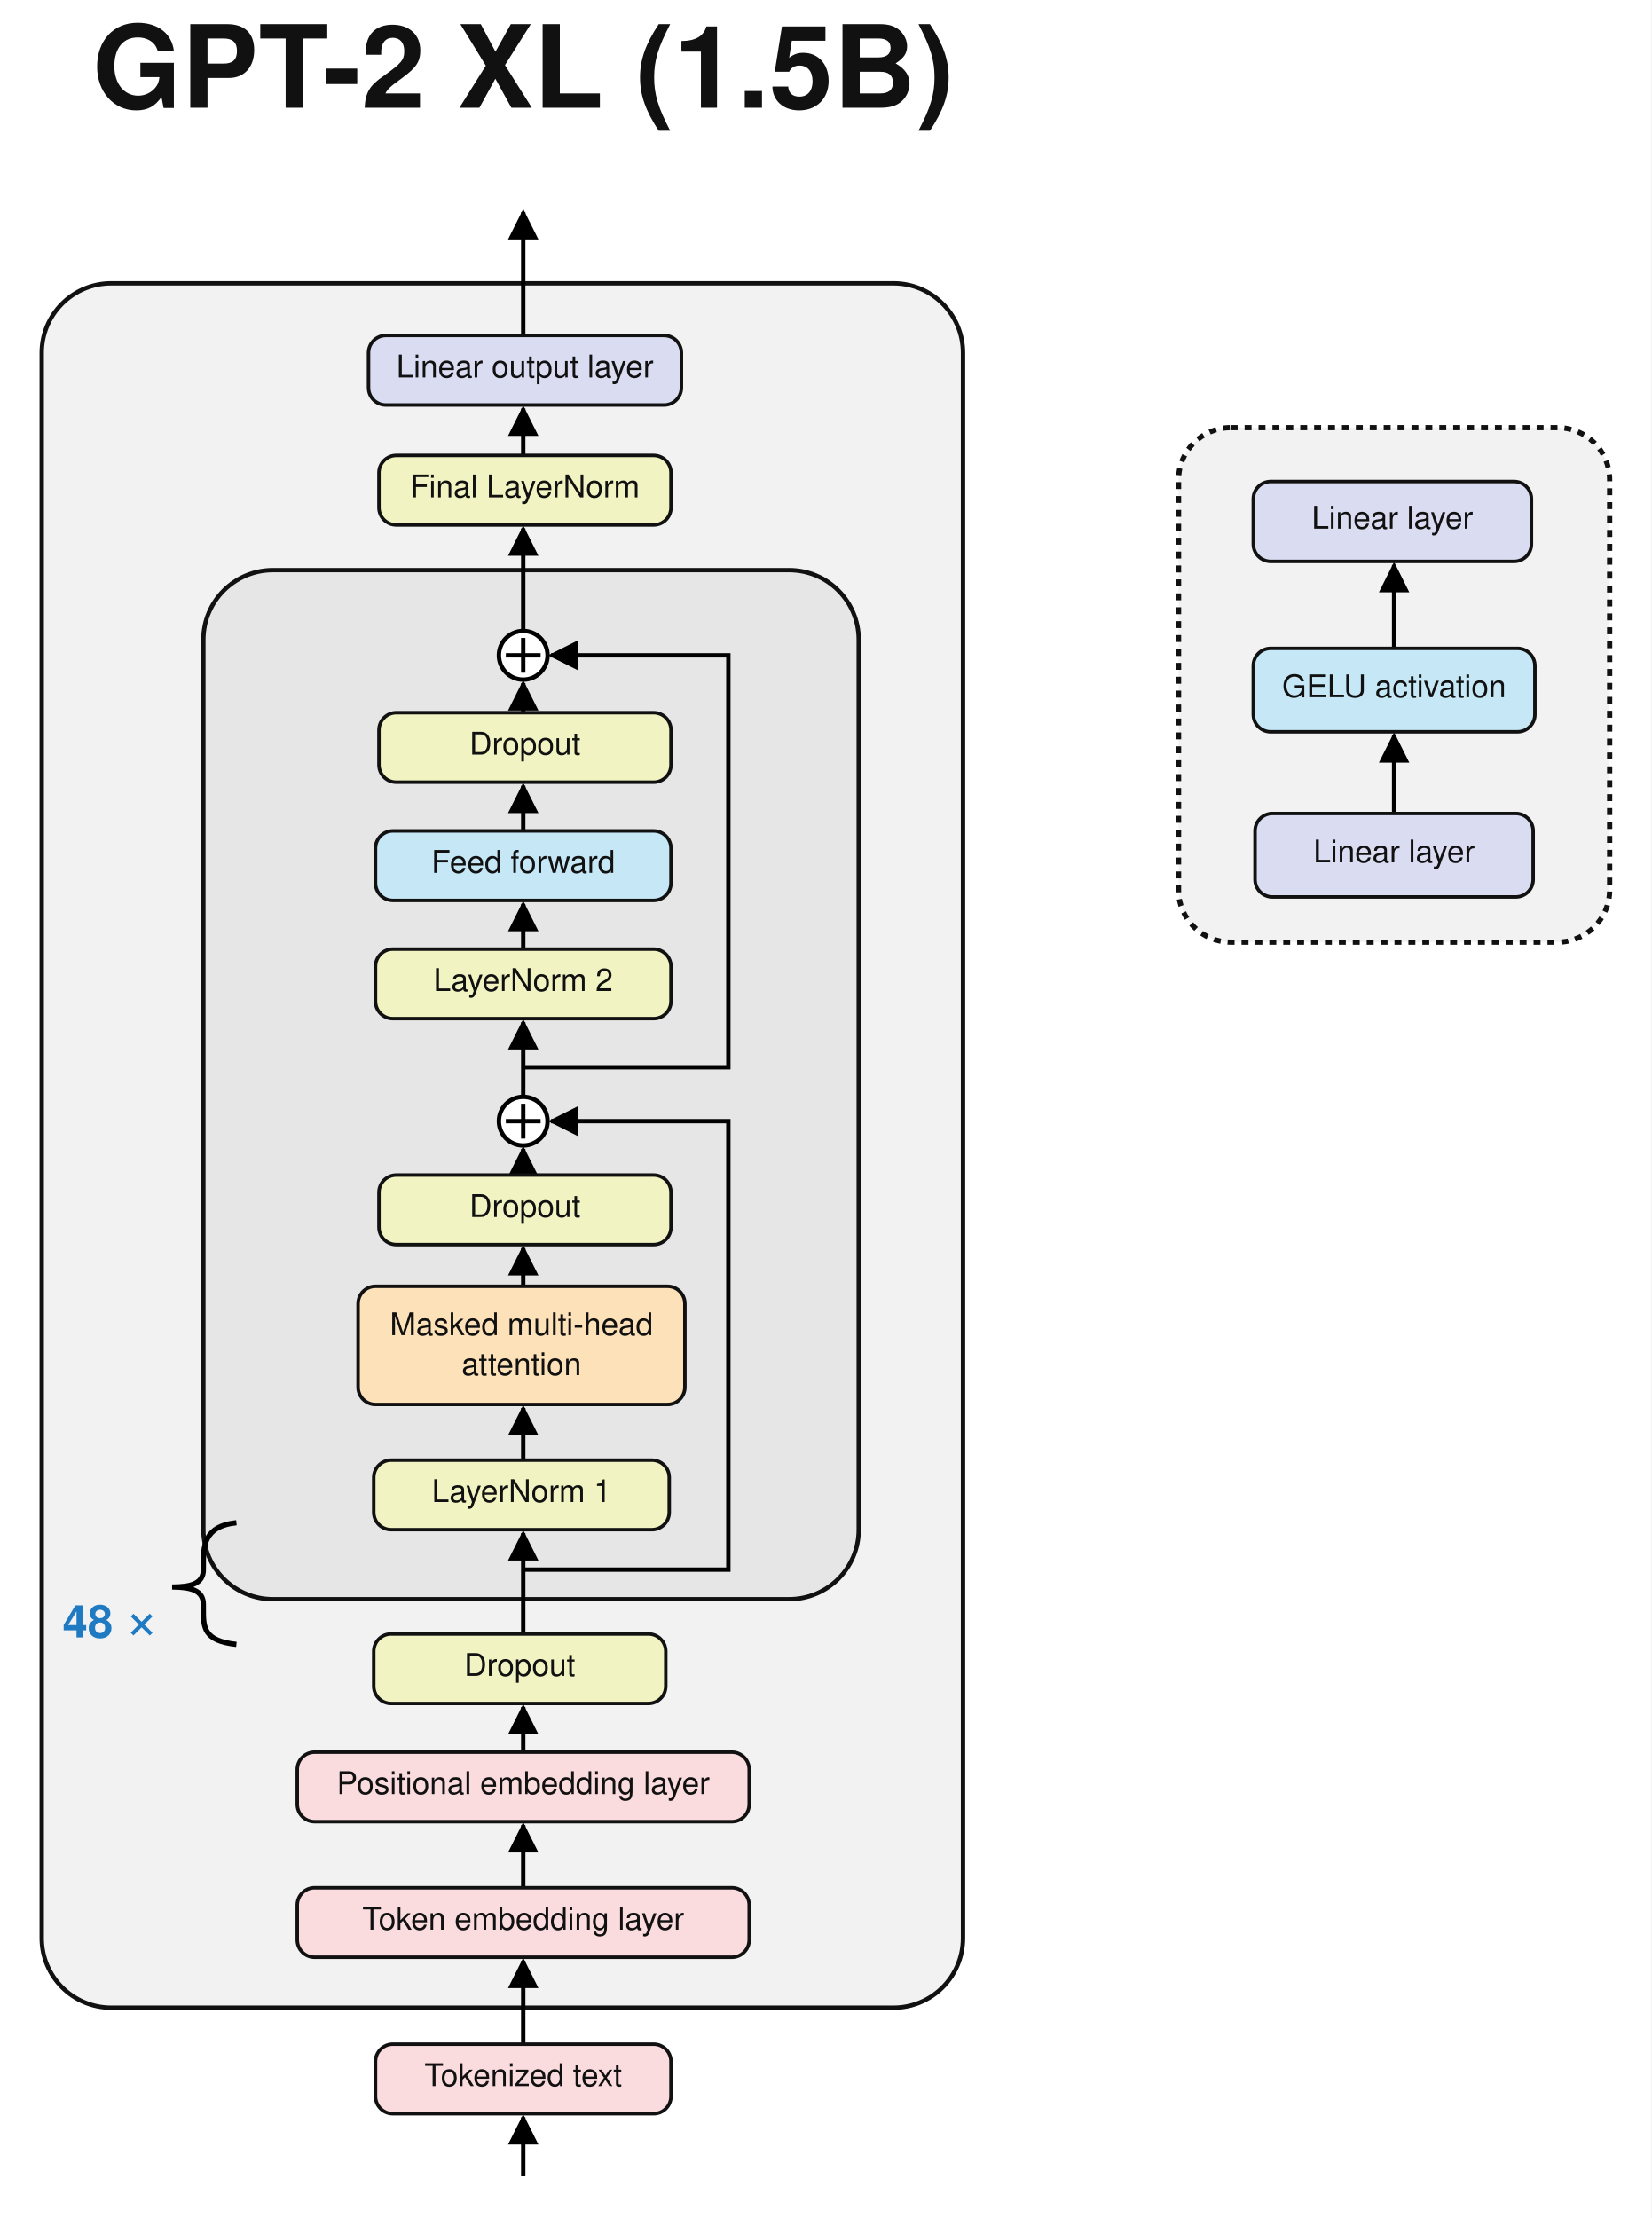
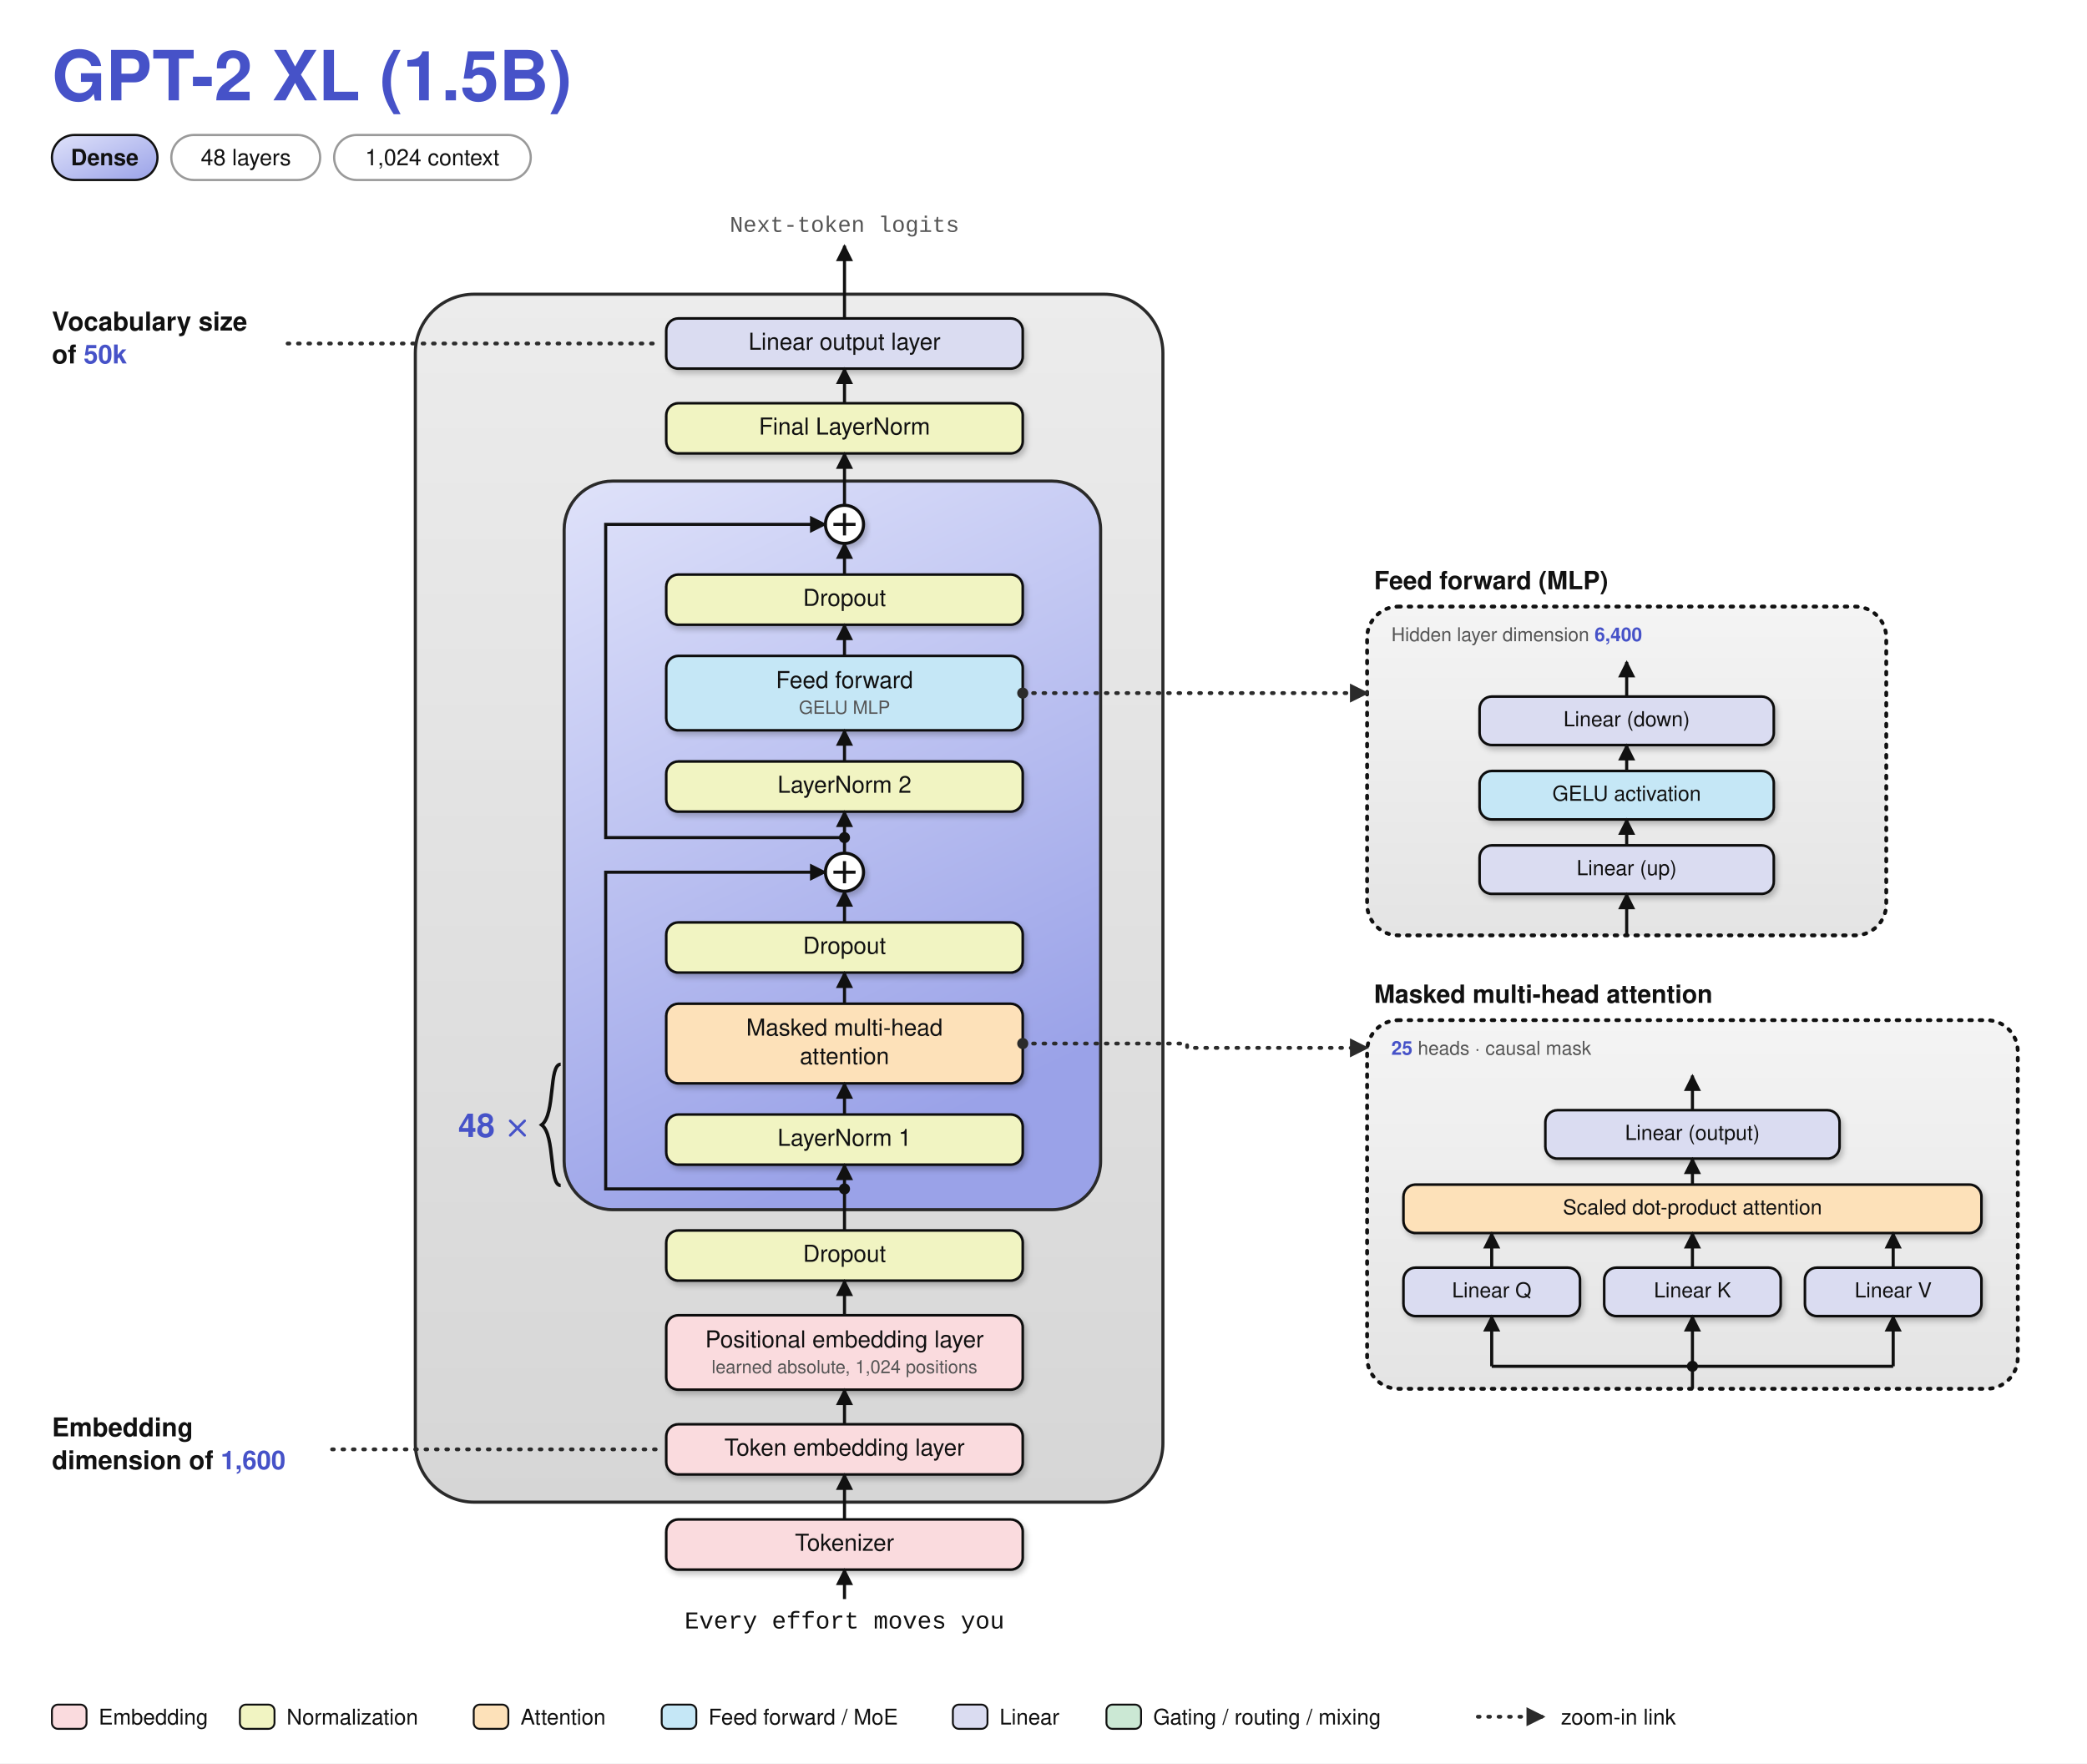
- <svg xmlns="http://www.w3.org/2000/svg" viewBox="196 0 950 1276" width="950" height="1276" font-family="Helvetica, Arial, sans-serif">
+ <svg xmlns="http://www.w3.org/2000/svg" viewBox="0 0 1206 1019" width="1206" height="1019" font-family="'Segoe UI', 'Segoe UI Variable', Helvetica, Arial, sans-serif">
  <defs>
-     <marker id="arrow" viewBox="0 0 10 10" refX="9" refY="5" markerWidth="7" markerHeight="7" orient="auto-start-reverse">
-       <path d="M0,0 L10,5 L0,10 z" fill="#000" />
+     <marker id="ar" viewBox="0 0 10 10" refX="9" refY="5" markerWidth="5.5" markerHeight="5.5" orient="auto-start-reverse">
+       <path d="M0,0 L10,5 L0,10 z" fill="#111" />
    </marker>
-     <style>
-       .box { fill: #fff; stroke: #000; stroke-width: 2; }
-       .lbl { font-size: 18px; text-anchor: middle; dominant-baseline: central; fill: #111; }
-       .flow { stroke: #000; stroke-width: 2.5; fill: none; }
-       .dots { stroke: #000; stroke-width: 4; stroke-dasharray: 0.1 8; stroke-linecap: round; fill: none; }
-       .note { font-size: 25px; font-weight: bold; fill: #111; }
-       .num { fill: #1f7ac2; }
-     </style>
+     <marker id="lk" viewBox="0 0 10 10" refX="9" refY="5" markerWidth="5" markerHeight="5" orient="auto-start-reverse">
+       <path d="M0,0 L10,5 L0,10 z" fill="#2b2b2b" />
+     </marker>
+     <filter id="sh" x="-10%" y="-20%" width="130%" height="160%">
+       <feDropShadow dx="1.5" dy="2.2" stdDeviation="1.6" flood-color="#000" flood-opacity="0.22" />
+     </filter>
+     <linearGradient id="bg" x1="0" y1="0" x2="0.35" y2="1">
+       <stop offset="0.00" stop-color="#dfe2fa" />
+       <stop offset="1.00" stop-color="#9aa2e8" />
+     </linearGradient>
+     <linearGradient id="fg" x1="0" y1="0" x2="0" y2="1">
+       <stop offset="0" stop-color="#ececec" />
+       <stop offset="1" stop-color="#d6d6d6" />
+     </linearGradient>
+     <linearGradient id="pg" x1="0" y1="0" x2="0" y2="1">
+       <stop offset="0" stop-color="#f4f4f4" />
+       <stop offset="1" stop-color="#e4e4e4" />
+     </linearGradient>
+     <linearGradient id="chipDense" x1="0" y1="0" x2="1" y2="1">
+       <stop offset="0" stop-color="#dfe2fa" />
+       <stop offset="1" stop-color="#9aa2e8" />
+     </linearGradient>
+     <linearGradient id="chipMoE" x1="0" y1="0" x2="1" y2="1">
+       <stop offset="0" stop-color="#d4ecfa" />
+       <stop offset="1" stop-color="#6db7e6" />
+     </linearGradient>
+     <linearGradient id="chipHybrid" x1="0" y1="0" x2="1" y2="1">
+       <stop offset="0" stop-color="#ffe8cc" />
+       <stop offset="1" stop-color="#f3a95e" />
+     </linearGradient>
+     <linearGradient id="chipRecurrent" x1="0" y1="0" x2="1" y2="1">
+       <stop offset="0" stop-color="#d6f0de" />
+       <stop offset="1" stop-color="#77c690" />
+     </linearGradient>
  </defs>
-   <rect width="950" height="1276" fill="#fff" x="196" y="0" />
-   <text x="497" y="62" font-size="66" font-weight="bold" text-anchor="middle" fill="#111" style="fill:#111">GPT-2 XL (1.5B)</text>
-   <rect x="220" y="163" width="530" height="992" rx="40" fill="#d9d9d9" stroke="#000" stroke-width="2.5" style="fill:#f2f2f2;stroke:#111" />
-   <rect x="313" y="328" width="377" height="592" rx="40" fill="#a3bfd6" stroke="#000" stroke-width="2.5" style="fill:#e6e6e6;stroke:#111" />
-   <line class="flow" x1="497" y1="1252" x2="497" y2="1218" marker-end="url(#arrow)" />
-   <line class="flow" x1="497" y1="1176" x2="497" y2="1128" marker-end="url(#arrow)" />
-   <line class="flow" x1="497" y1="1086" x2="497" y2="1050" marker-end="url(#arrow)" />
-   <line class="flow" x1="497" y1="1008" x2="497" y2="982" marker-end="url(#arrow)" />
-   <line class="flow" x1="497" y1="940" x2="497" y2="882" marker-end="url(#arrow)" />
-   <line class="flow" x1="497" y1="840" x2="497" y2="810" marker-end="url(#arrow)" />
-   <line class="flow" x1="497" y1="740" x2="497" y2="718" marker-end="url(#arrow)" />
-   <line class="flow" x1="497" y1="676" x2="497" y2="661" marker-end="url(#arrow)" />
-   <line class="flow" x1="497" y1="631" x2="497" y2="588" marker-end="url(#arrow)" />
-   <line class="flow" x1="497" y1="546" x2="497" y2="520" marker-end="url(#arrow)" />
-   <line class="flow" x1="497" y1="478" x2="497" y2="452" marker-end="url(#arrow)" />
-   <line class="flow" x1="497" y1="410" x2="497" y2="393" marker-end="url(#arrow)" />
-   <line class="flow" x1="497" y1="363" x2="497" y2="304" marker-end="url(#arrow)" />
-   <line class="flow" x1="497" y1="262" x2="497" y2="235" marker-end="url(#arrow)" />
-   <line class="flow" x1="497" y1="193" x2="497" y2="122" marker-end="url(#arrow)" />
-   <polyline class="flow" points="497,903 615,903 615,645 513,645" marker-end="url(#arrow)" />
-   <polyline class="flow" points="497,614 615,614 615,377 513,377" marker-end="url(#arrow)" />
-   <g stroke="#000" stroke-width="2.5">
-     <circle cx="497" cy="377" r="14" fill="#fff" />
-     <line x1="487" y1="377" x2="507" y2="377" />
-     <line x1="497" y1="367" x2="497" y2="387" />
-     <circle cx="497" cy="645" r="14" fill="#fff" />
-     <line x1="487" y1="645" x2="507" y2="645" />
-     <line x1="497" y1="635" x2="497" y2="655" />
-   </g>
-   <rect class="box" x="408" y="193" width="180" height="40" rx="10" style="fill:#dadcf1;stroke:#111" />
-   <text class="lbl" x="498" y="213" style="fill:#111">Linear output layer</text>
-   <rect class="box" x="414" y="262" width="168" height="40" rx="10" style="fill:#f1f4c2;stroke:#111" />
-   <text class="lbl" x="498" y="282" style="fill:#111">Final LayerNorm</text>
-   <rect class="box" x="414" y="410" width="168" height="40" rx="10" style="fill:#f1f4c2;stroke:#111" />
-   <text class="lbl" x="498" y="430" style="fill:#111">Dropout</text>
-   <rect class="box" x="412" y="478" width="170" height="40" rx="10" style="fill:#c5e7f6;stroke:#111" />
-   <text class="lbl" x="497" y="498" style="fill:#111">Feed forward</text>
-   <rect class="box" x="412" y="546" width="170" height="40" rx="10" style="fill:#f1f4c2;stroke:#111" />
-   <text class="lbl" x="497" y="566" style="fill:#111">LayerNorm 2</text>
-   <rect class="box" x="414" y="676" width="168" height="40" rx="10" style="fill:#f1f4c2;stroke:#111" />
-   <text class="lbl" x="498" y="696" style="fill:#111">Dropout</text>
-   <rect class="box" x="402" y="740" width="188" height="68" rx="10" style="fill:#fde1b9;stroke:#111" />
-   <text class="lbl" x="496" y="764" style="fill:#111">Masked multi-head</text>
-   <text class="lbl" x="496" y="787" style="fill:#111">attention</text>
-   <rect class="box" x="411" y="840" width="170" height="40" rx="10" style="fill:#f1f4c2;stroke:#111" />
-   <text class="lbl" x="496" y="860" style="fill:#111">LayerNorm 1</text>
-   <rect class="box" x="411" y="940" width="168" height="40" rx="10" style="fill:#f1f4c2;stroke:#111" />
-   <text class="lbl" x="495" y="960" style="fill:#111">Dropout</text>
-   <rect class="box" x="367" y="1008" width="260" height="40" rx="10" style="fill:#fadbde;stroke:#111" />
-   <text class="lbl" x="497" y="1028" style="fill:#111">Positional embedding layer</text>
-   <rect class="box" x="367" y="1086" width="260" height="40" rx="10" style="fill:#fadbde;stroke:#111" />
-   <text class="lbl" x="497" y="1106" style="fill:#111">Token embedding layer</text>
-   <rect class="box" x="412" y="1176" width="170" height="40" rx="10" style="fill:#fadbde;stroke:#111" />
-   <text class="lbl" x="497" y="1196" style="fill:#111">Tokenized text</text>
-   <text x="232" y="942" font-size="26" font-weight="bold" class="num">48 <tspan font-size="32" font-weight="normal">×</tspan>
+   <rect width="1206" height="1019" fill="#fff" />
+   <rect x="240" y="170.0" width="432" height="698.0" rx="34" fill="url(#fg)" stroke="#2a2a2a" stroke-width="1.8" />
+   <rect x="326" y="278.0" width="310" height="421.0" rx="28" fill="url(#bg)" stroke="#2a2a2a" stroke-width="1.8" />
+   <path d="M324,615.0 C317,615.0 321,644.0 313,650.0 C321,656.0 317,685.0 324,685.0" fill="none" stroke="#111" stroke-width="2" />
+   <rect x="790.0" y="350.5" width="300.0" height="190.0" rx="18" fill="url(#pg)" stroke="#111" stroke-width="2.2" stroke-dasharray="1.5 4.5" stroke-linecap="round" />
+   <rect x="790.0" y="589.5" width="376.0" height="213.0" rx="18" fill="url(#pg)" stroke="#111" stroke-width="2.2" stroke-dasharray="1.5 4.5" stroke-linecap="round" />
+   <rect x="385.0" y="878.0" width="206.0" height="29.0" rx="7" fill="#fadbde" stroke="#111" stroke-width="1.5" filter="url(#sh)" />
+   <text x="488.0" y="896.1" font-family="'Segoe UI', 'Segoe UI Variable', Helvetica, Arial, sans-serif" font-size="13.5" text-anchor="middle" fill="#111">Tokenizer</text>
+   <rect x="385.0" y="823.0" width="206.0" height="29.0" rx="7" fill="#fadbde" stroke="#111" stroke-width="1.5" filter="url(#sh)" />
+   <text x="488.0" y="841.1" font-family="'Segoe UI', 'Segoe UI Variable', Helvetica, Arial, sans-serif" font-size="13.5" text-anchor="middle" fill="#111">Token embedding layer</text>
+   <rect x="385.0" y="760.0" width="206.0" height="43.0" rx="7" fill="#fadbde" stroke="#111" stroke-width="1.5" filter="url(#sh)" />
+   <text x="488.0" y="778.6" font-family="'Segoe UI', 'Segoe UI Variable', Helvetica, Arial, sans-serif" font-size="13.5" text-anchor="middle" fill="#111">Positional embedding layer</text>
+   <text x="488.0" y="793.5" font-family="'Segoe UI', 'Segoe UI Variable', Helvetica, Arial, sans-serif" font-size="10.5" text-anchor="middle" fill="#555">learned absolute, 1,024 positions</text>
+   <rect x="385.0" y="711.0" width="206.0" height="29.0" rx="7" fill="#f1f4c2" stroke="#111" stroke-width="1.5" filter="url(#sh)" />
+   <text x="488.0" y="729.1" font-family="'Segoe UI', 'Segoe UI Variable', Helvetica, Arial, sans-serif" font-size="13.5" text-anchor="middle" fill="#111">Dropout</text>
+   <text x="306.0" y="657.0" font-family="'Segoe UI', 'Segoe UI Variable', Helvetica, Arial, sans-serif" font-size="19" text-anchor="end" font-weight="bold" fill="#4652c8">48 <tspan font-family="KaTeX_Main, 'Latin Modern Math', 'Cambria Math', 'Times New Roman', serif">×</tspan>
  </text>
-   <path d="M332,876 C313,878 313,890 313,900 L313,903 C313,911 306,913 295,913 C306,913 313,915 313,923 L313,926 C313,936 313,944 332,946" fill="none" stroke="#000" stroke-width="3" />
-   <rect x="874" y="246" width="248" height="296" rx="30" fill="#d9d9d9" stroke="#000" stroke-width="3" stroke-dasharray="4 4" style="fill:#f2f2f2;stroke:#111" />
-   <line class="flow" x1="998" y1="468" x2="998" y2="423" marker-end="url(#arrow)" />
-   <line class="flow" x1="998" y1="373" x2="998" y2="325" marker-end="url(#arrow)" />
-   <rect class="box" x="917" y="277" width="160" height="46" rx="10" style="fill:#dadcf1;stroke:#111" />
-   <text class="lbl" x="997" y="300" style="fill:#111">Linear layer</text>
-   <rect class="box" x="917" y="373" width="162" height="48" rx="10" style="fill:#c5e7f6;stroke:#111" />
-   <text class="lbl" x="998" y="397" style="fill:#111">GELU activation</text>
-   <rect class="box" x="918" y="468" width="160" height="48" rx="10" style="fill:#dadcf1;stroke:#111" />
-   <text class="lbl" x="998" y="492" style="fill:#111">Linear layer</text>
+   <rect x="385.0" y="644.0" width="206.0" height="29.0" rx="7" fill="#f1f4c2" stroke="#111" stroke-width="1.5" filter="url(#sh)" />
+   <text x="488.0" y="662.1" font-family="'Segoe UI', 'Segoe UI Variable', Helvetica, Arial, sans-serif" font-size="13.5" text-anchor="middle" fill="#111">LayerNorm 1</text>
+   <rect x="385.0" y="580.0" width="206.0" height="46.0" rx="7" fill="#fde1b9" stroke="#111" stroke-width="1.5" filter="url(#sh)" />
+   <text x="488.0" y="598.4" font-family="'Segoe UI', 'Segoe UI Variable', Helvetica, Arial, sans-serif" font-size="13.5" text-anchor="middle" fill="#111">Masked multi-head</text>
+   <text x="488.0" y="614.9" font-family="'Segoe UI', 'Segoe UI Variable', Helvetica, Arial, sans-serif" font-size="13.5" text-anchor="middle" fill="#111">attention</text>
+   <rect x="385.0" y="533.0" width="206.0" height="29.0" rx="7" fill="#f1f4c2" stroke="#111" stroke-width="1.5" filter="url(#sh)" />
+   <text x="488.0" y="551.1" font-family="'Segoe UI', 'Segoe UI Variable', Helvetica, Arial, sans-serif" font-size="13.5" text-anchor="middle" fill="#111">Dropout</text>
+   <circle cx="488.0" cy="504.0" r="11" fill="#fff" stroke="#111" stroke-width="1.8" filter="url(#sh)" />
+   <path d="M481.6,504.0 H494.4 M488.0,497.6 V510.4" stroke="#111" stroke-width="1.8" />
+   <rect x="385.0" y="440.0" width="206.0" height="29.0" rx="7" fill="#f1f4c2" stroke="#111" stroke-width="1.5" filter="url(#sh)" />
+   <text x="488.0" y="458.1" font-family="'Segoe UI', 'Segoe UI Variable', Helvetica, Arial, sans-serif" font-size="13.5" text-anchor="middle" fill="#111">LayerNorm 2</text>
+   <rect x="385.0" y="379.0" width="206.0" height="43.0" rx="7" fill="#c5e7f6" stroke="#111" stroke-width="1.5" filter="url(#sh)" />
+   <text x="488.0" y="397.6" font-family="'Segoe UI', 'Segoe UI Variable', Helvetica, Arial, sans-serif" font-size="13.5" text-anchor="middle" fill="#111">Feed forward</text>
+   <text x="488.0" y="412.5" font-family="'Segoe UI', 'Segoe UI Variable', Helvetica, Arial, sans-serif" font-size="10.5" text-anchor="middle" fill="#555">GELU MLP</text>
+   <rect x="385.0" y="332.0" width="206.0" height="29.0" rx="7" fill="#f1f4c2" stroke="#111" stroke-width="1.5" filter="url(#sh)" />
+   <text x="488.0" y="350.1" font-family="'Segoe UI', 'Segoe UI Variable', Helvetica, Arial, sans-serif" font-size="13.5" text-anchor="middle" fill="#111">Dropout</text>
+   <circle cx="488.0" cy="303.0" r="11" fill="#fff" stroke="#111" stroke-width="1.8" filter="url(#sh)" />
+   <path d="M481.6,303.0 H494.4 M488.0,296.6 V309.4" stroke="#111" stroke-width="1.8" />
+   <rect x="385.0" y="233.0" width="206.0" height="29.0" rx="7" fill="#f1f4c2" stroke="#111" stroke-width="1.5" filter="url(#sh)" />
+   <text x="488.0" y="251.1" font-family="'Segoe UI', 'Segoe UI Variable', Helvetica, Arial, sans-serif" font-size="13.5" text-anchor="middle" fill="#111">Final LayerNorm</text>
+   <rect x="385.0" y="184.0" width="206.0" height="29.0" rx="7" fill="#dadcf1" stroke="#111" stroke-width="1.5" filter="url(#sh)" />
+   <text x="488.0" y="202.1" font-family="'Segoe UI', 'Segoe UI Variable', Helvetica, Arial, sans-serif" font-size="13.5" text-anchor="middle" fill="#111">Linear output layer</text>
+   <text x="488.0" y="941.0" font-family="Consolas, Menlo, 'Courier New', monospace" font-size="14" text-anchor="middle" fill="#111">Every effort moves you</text>
+   <polyline points="488.0,924.0 488.0,907.0" fill="none" stroke="#111" stroke-width="1.8" marker-end="url(#ar)" />
+   <polyline points="488.0,878.0 488.0,852.0" fill="none" stroke="#111" stroke-width="1.8" marker-end="url(#ar)" />
+   <polyline points="488.0,823.0 488.0,803.0" fill="none" stroke="#111" stroke-width="1.8" marker-end="url(#ar)" />
+   <polyline points="488.0,760.0 488.0,740.0" fill="none" stroke="#111" stroke-width="1.8" marker-end="url(#ar)" />
+   <polyline points="488.0,711.0 488.0,673.0" fill="none" stroke="#111" stroke-width="1.8" marker-end="url(#ar)" />
+   <circle cx="488.0" cy="687.0" r="3.2" fill="#111" />
+   <polyline points="488.0,687.0 350.0,687.0 350.0,504.0 477.0,504.0" fill="none" stroke="#111" stroke-width="1.8" marker-end="url(#ar)" />
+   <polyline points="488.0,644.0 488.0,626.0" fill="none" stroke="#111" stroke-width="1.8" marker-end="url(#ar)" />
+   <polyline points="488.0,580.0 488.0,562.0" fill="none" stroke="#111" stroke-width="1.8" marker-end="url(#ar)" />
+   <polyline points="488.0,533.0 488.0,515.0" fill="none" stroke="#111" stroke-width="1.8" marker-end="url(#ar)" />
+   <polyline points="488.0,493.0 488.0,469.0" fill="none" stroke="#111" stroke-width="1.8" marker-end="url(#ar)" />
+   <circle cx="488.0" cy="484.0" r="3.2" fill="#111" />
+   <polyline points="488.0,484.0 350.0,484.0 350.0,303.0 477.0,303.0" fill="none" stroke="#111" stroke-width="1.8" marker-end="url(#ar)" />
+   <polyline points="488.0,440.0 488.0,422.0" fill="none" stroke="#111" stroke-width="1.8" marker-end="url(#ar)" />
+   <polyline points="488.0,379.0 488.0,361.0" fill="none" stroke="#111" stroke-width="1.8" marker-end="url(#ar)" />
+   <polyline points="488.0,332.0 488.0,314.0" fill="none" stroke="#111" stroke-width="1.8" marker-end="url(#ar)" />
+   <polyline points="488.0,292.0 488.0,262.0" fill="none" stroke="#111" stroke-width="1.8" marker-end="url(#ar)" />
+   <polyline points="488.0,233.0 488.0,213.0" fill="none" stroke="#111" stroke-width="1.8" marker-end="url(#ar)" />
+   <polyline points="488.0,184.0 488.0,142.0" fill="none" stroke="#111" stroke-width="1.8" marker-end="url(#ar)" />
+   <text x="488.0" y="134.0" font-family="Consolas, Menlo, 'Courier New', monospace" font-size="13" text-anchor="middle" fill="#555">Next-token logits</text>
+   <text x="30.0" y="830.0" font-family="'Segoe UI', 'Segoe UI Variable', Helvetica, Arial, sans-serif" font-size="15" text-anchor="start" font-weight="bold" fill="#111">Embedding</text>
+   <text x="30.0" y="849.0" font-family="'Segoe UI', 'Segoe UI Variable', Helvetica, Arial, sans-serif" font-size="15" text-anchor="start" font-weight="bold" fill="#111">dimension of <tspan fill="#4652c8" font-weight="bold">1,600</tspan>
+   </text>
+   <polyline points="191.9,837.5 381.0,837.5" fill="none" stroke="#2b2b2b" stroke-width="2.2" stroke-dasharray="1 5" stroke-linecap="round" />
+   <text x="30.0" y="191.0" font-family="'Segoe UI', 'Segoe UI Variable', Helvetica, Arial, sans-serif" font-size="15" text-anchor="start" font-weight="bold" fill="#111">Vocabulary size</text>
+   <text x="30.0" y="210.0" font-family="'Segoe UI', 'Segoe UI Variable', Helvetica, Arial, sans-serif" font-size="15" text-anchor="start" font-weight="bold" fill="#111">of <tspan fill="#4652c8" font-weight="bold">50k</tspan>
+   </text>
+   <polyline points="166.2,198.5 381.0,198.5" fill="none" stroke="#2b2b2b" stroke-width="2.2" stroke-dasharray="1 5" stroke-linecap="round" />
+   <text x="794.0" y="340.5" font-family="'Segoe UI', 'Segoe UI Variable', Helvetica, Arial, sans-serif" font-size="14.5" text-anchor="start" font-weight="bold" fill="#111">Feed forward (MLP)</text>
+   <text x="804.0" y="370.5" font-family="'Segoe UI', 'Segoe UI Variable', Helvetica, Arial, sans-serif" font-size="11" text-anchor="start" fill="#555">Hidden layer dimension <tspan fill="#4652c8" font-weight="bold">6,400</tspan>
+   </text>
+   <rect x="855.0" y="402.5" width="170.0" height="28.0" rx="7" fill="#dadcf1" stroke="#111" stroke-width="1.5" filter="url(#sh)" />
+   <text x="940.0" y="419.7" font-family="'Segoe UI', 'Segoe UI Variable', Helvetica, Arial, sans-serif" font-size="12" text-anchor="middle" fill="#111">Linear (down)</text>
+   <rect x="855.0" y="445.5" width="170.0" height="28.0" rx="7" fill="#c5e7f6" stroke="#111" stroke-width="1.5" filter="url(#sh)" />
+   <text x="940.0" y="462.7" font-family="'Segoe UI', 'Segoe UI Variable', Helvetica, Arial, sans-serif" font-size="12" text-anchor="middle" fill="#111">GELU activation</text>
+   <polyline points="940.0,445.5 940.0,430.5" fill="none" stroke="#111" stroke-width="1.8" marker-end="url(#ar)" />
+   <rect x="855.0" y="488.5" width="170.0" height="28.0" rx="7" fill="#dadcf1" stroke="#111" stroke-width="1.5" filter="url(#sh)" />
+   <text x="940.0" y="505.7" font-family="'Segoe UI', 'Segoe UI Variable', Helvetica, Arial, sans-serif" font-size="12" text-anchor="middle" fill="#111">Linear (up)</text>
+   <polyline points="940.0,488.5 940.0,473.5" fill="none" stroke="#111" stroke-width="1.8" marker-end="url(#ar)" />
+   <polyline points="940.0,540.5 940.0,516.5" fill="none" stroke="#111" stroke-width="1.8" marker-end="url(#ar)" />
+   <polyline points="940.0,402.5 940.0,382.5" fill="none" stroke="#111" stroke-width="1.8" marker-end="url(#ar)" />
+   <text x="794.0" y="579.5" font-family="'Segoe UI', 'Segoe UI Variable', Helvetica, Arial, sans-serif" font-size="14.5" text-anchor="start" font-weight="bold" fill="#111">Masked multi-head attention</text>
+   <text x="804.0" y="609.5" font-family="'Segoe UI', 'Segoe UI Variable', Helvetica, Arial, sans-serif" font-size="11" text-anchor="start" fill="#555">
+     <tspan fill="#4652c8" font-weight="bold">25</tspan> heads <tspan font-family="KaTeX_Main, 'Latin Modern Math', 'Cambria Math', 'Times New Roman', serif">·</tspan> causal mask</text>
+   <rect x="893.0" y="641.5" width="170.0" height="28.0" rx="7" fill="#dadcf1" stroke="#111" stroke-width="1.5" filter="url(#sh)" />
+   <text x="978.0" y="658.7" font-family="'Segoe UI', 'Segoe UI Variable', Helvetica, Arial, sans-serif" font-size="12" text-anchor="middle" fill="#111">Linear (output)</text>
+   <rect x="811.0" y="684.5" width="334.0" height="28.0" rx="7" fill="#fde1b9" stroke="#111" stroke-width="1.5" filter="url(#sh)" />
+   <text x="978.0" y="701.7" font-family="'Segoe UI', 'Segoe UI Variable', Helvetica, Arial, sans-serif" font-size="12" text-anchor="middle" fill="#111">Scaled dot-product attention</text>
+   <polyline points="978.0,684.5 978.0,669.5" fill="none" stroke="#111" stroke-width="1.8" marker-end="url(#ar)" />
+   <rect x="811.0" y="732.5" width="102.0" height="28.0" rx="7" fill="#dadcf1" stroke="#111" stroke-width="1.5" filter="url(#sh)" />
+   <text x="862.0" y="749.7" font-family="'Segoe UI', 'Segoe UI Variable', Helvetica, Arial, sans-serif" font-size="12" text-anchor="middle" fill="#111">Linear Q</text>
+   <rect x="927.0" y="732.5" width="102.0" height="28.0" rx="7" fill="#dadcf1" stroke="#111" stroke-width="1.5" filter="url(#sh)" />
+   <text x="978.0" y="749.7" font-family="'Segoe UI', 'Segoe UI Variable', Helvetica, Arial, sans-serif" font-size="12" text-anchor="middle" fill="#111">Linear K</text>
+   <rect x="1043.0" y="732.5" width="102.0" height="28.0" rx="7" fill="#dadcf1" stroke="#111" stroke-width="1.5" filter="url(#sh)" />
+   <text x="1094.0" y="749.7" font-family="'Segoe UI', 'Segoe UI Variable', Helvetica, Arial, sans-serif" font-size="12" text-anchor="middle" fill="#111">Linear V</text>
+   <polyline points="862.0,732.5 862.0,712.5" fill="none" stroke="#111" stroke-width="1.8" marker-end="url(#ar)" />
+   <polyline points="978.0,732.5 978.0,712.5" fill="none" stroke="#111" stroke-width="1.8" marker-end="url(#ar)" />
+   <polyline points="1094.0,732.5 1094.0,712.5" fill="none" stroke="#111" stroke-width="1.8" marker-end="url(#ar)" />
+   <polyline points="978.0,802.5 978.0,789.5" fill="none" stroke="#111" stroke-width="1.8" />
+   <polyline points="862.0,789.5 1094.0,789.5" fill="none" stroke="#111" stroke-width="1.8" />
+   <circle cx="978.0" cy="789.5" r="3.2" fill="#111" />
+   <polyline points="862.0,789.5 862.0,760.5" fill="none" stroke="#111" stroke-width="1.8" marker-end="url(#ar)" />
+   <polyline points="978.0,789.5 978.0,760.5" fill="none" stroke="#111" stroke-width="1.8" marker-end="url(#ar)" />
+   <polyline points="1094.0,789.5 1094.0,760.5" fill="none" stroke="#111" stroke-width="1.8" marker-end="url(#ar)" />
+   <polyline points="978.0,641.5 978.0,621.5" fill="none" stroke="#111" stroke-width="1.8" marker-end="url(#ar)" />
+   <text x="30.0" y="58.0" font-family="'Segoe UI', 'Segoe UI Variable', Helvetica, Arial, sans-serif" font-size="40" text-anchor="start" font-weight="bold" fill="#4652c8">GPT-2 XL (1.5B)</text>
+   <rect x="30.0" y="78" width="61.0" height="26" rx="13" fill="url(#chipDense)" stroke="#111" stroke-width="1.3" />
+   <text x="60.5" y="95.5" font-family="'Segoe UI', 'Segoe UI Variable', Helvetica, Arial, sans-serif" font-size="13" text-anchor="middle" font-weight="bold" fill="#111">Dense</text>
+   <rect x="99.0" y="78" width="86.0" height="26" rx="13" fill="#fff" stroke="#9a9a9a" stroke-width="1.3" />
+   <text x="142.1" y="95.5" font-family="'Segoe UI', 'Segoe UI Variable', Helvetica, Arial, sans-serif" font-size="13" text-anchor="middle" fill="#111">48 layers</text>
+   <rect x="193.1" y="78" width="113.6" height="26" rx="13" fill="#fff" stroke="#9a9a9a" stroke-width="1.3" />
+   <text x="249.8" y="95.5" font-family="'Segoe UI', 'Segoe UI Variable', Helvetica, Arial, sans-serif" font-size="13" text-anchor="middle" fill="#111">1,024 context</text>
+   <rect x="30" y="985" width="20" height="14" rx="3.5" fill="#fadbde" stroke="#111" stroke-width="1.1" />
+   <text x="57.0" y="996.5" font-family="'Segoe UI', 'Segoe UI Variable', Helvetica, Arial, sans-serif" font-size="12.5" text-anchor="start" fill="#111">Embedding</text>
+   <rect x="138.625" y="985" width="20" height="14" rx="3.5" fill="#f1f4c2" stroke="#111" stroke-width="1.1" />
+   <text x="165.6" y="996.5" font-family="'Segoe UI', 'Segoe UI Variable', Helvetica, Arial, sans-serif" font-size="12.5" text-anchor="start" fill="#111">Normalization</text>
+   <rect x="273.75" y="985" width="20" height="14" rx="3.5" fill="#fde1b9" stroke="#111" stroke-width="1.1" />
+   <text x="300.8" y="996.5" font-family="'Segoe UI', 'Segoe UI Variable', Helvetica, Arial, sans-serif" font-size="12.5" text-anchor="start" fill="#111">Attention</text>
+   <rect x="382.375" y="985" width="20" height="14" rx="3.5" fill="#c5e7f6" stroke="#111" stroke-width="1.1" />
+   <text x="409.4" y="996.5" font-family="'Segoe UI', 'Segoe UI Variable', Helvetica, Arial, sans-serif" font-size="12.5" text-anchor="start" fill="#111">Feed forward / MoE</text>
+   <rect x="550.625" y="985" width="20" height="14" rx="3.5" fill="#dadcf1" stroke="#111" stroke-width="1.1" />
+   <text x="577.6" y="996.5" font-family="'Segoe UI', 'Segoe UI Variable', Helvetica, Arial, sans-serif" font-size="12.5" text-anchor="start" fill="#111">Linear</text>
+   <rect x="639.375" y="985" width="20" height="14" rx="3.5" fill="#cbe8d4" stroke="#111" stroke-width="1.1" />
+   <text x="666.4" y="996.5" font-family="'Segoe UI', 'Segoe UI Variable', Helvetica, Arial, sans-serif" font-size="12.5" text-anchor="start" fill="#111">Gating / routing / mixing</text>
+   <line x1="854.0" y1="992" x2="892.0" y2="992" stroke="#2b2b2b" stroke-width="2.2" stroke-dasharray="1 5" stroke-linecap="round" marker-end="url(#lk)" />
+   <text x="902.0" y="996.5" font-family="'Segoe UI', 'Segoe UI Variable', Helvetica, Arial, sans-serif" font-size="12.5" text-anchor="start" fill="#111">zoom-in link</text>
+   <circle cx="591.0" cy="400.5" r="3.2" fill="#2b2b2b" />
+   <polyline points="591.0,400.5 790.0,400.5" fill="none" stroke="#2b2b2b" stroke-width="2.2" stroke-dasharray="1 5" stroke-linecap="round" marker-end="url(#lk)" />
+   <circle cx="591.0" cy="603.0" r="3.2" fill="#2b2b2b" />
+   <polyline points="591.0,603.0 686.0,603.0 686.0,605.5 790.0,605.5" fill="none" stroke="#2b2b2b" stroke-width="2.2" stroke-dasharray="1 5" stroke-linecap="round" marker-end="url(#lk)" />
</svg>
